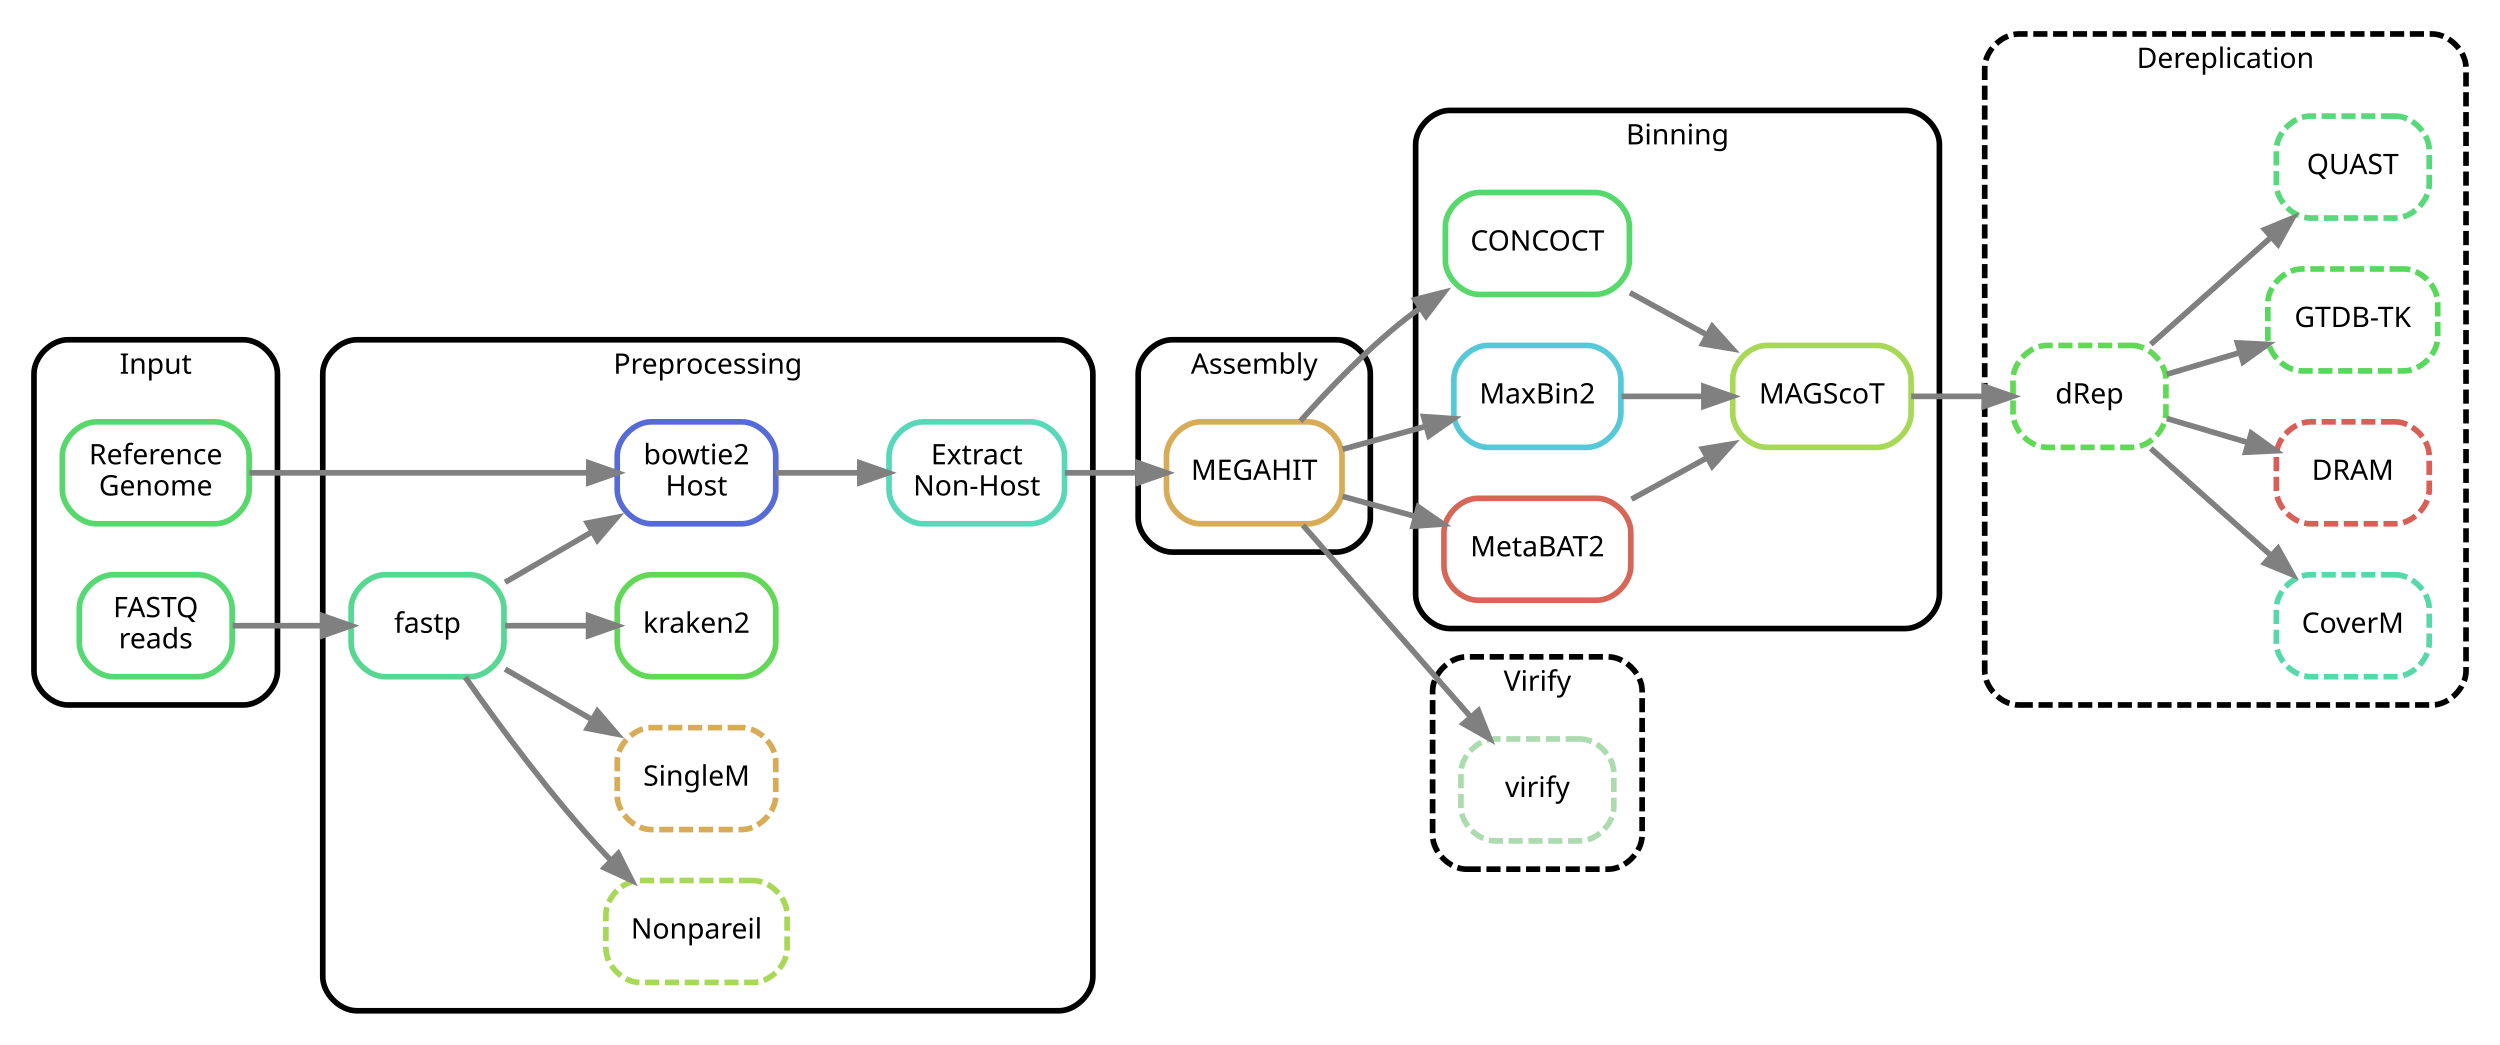
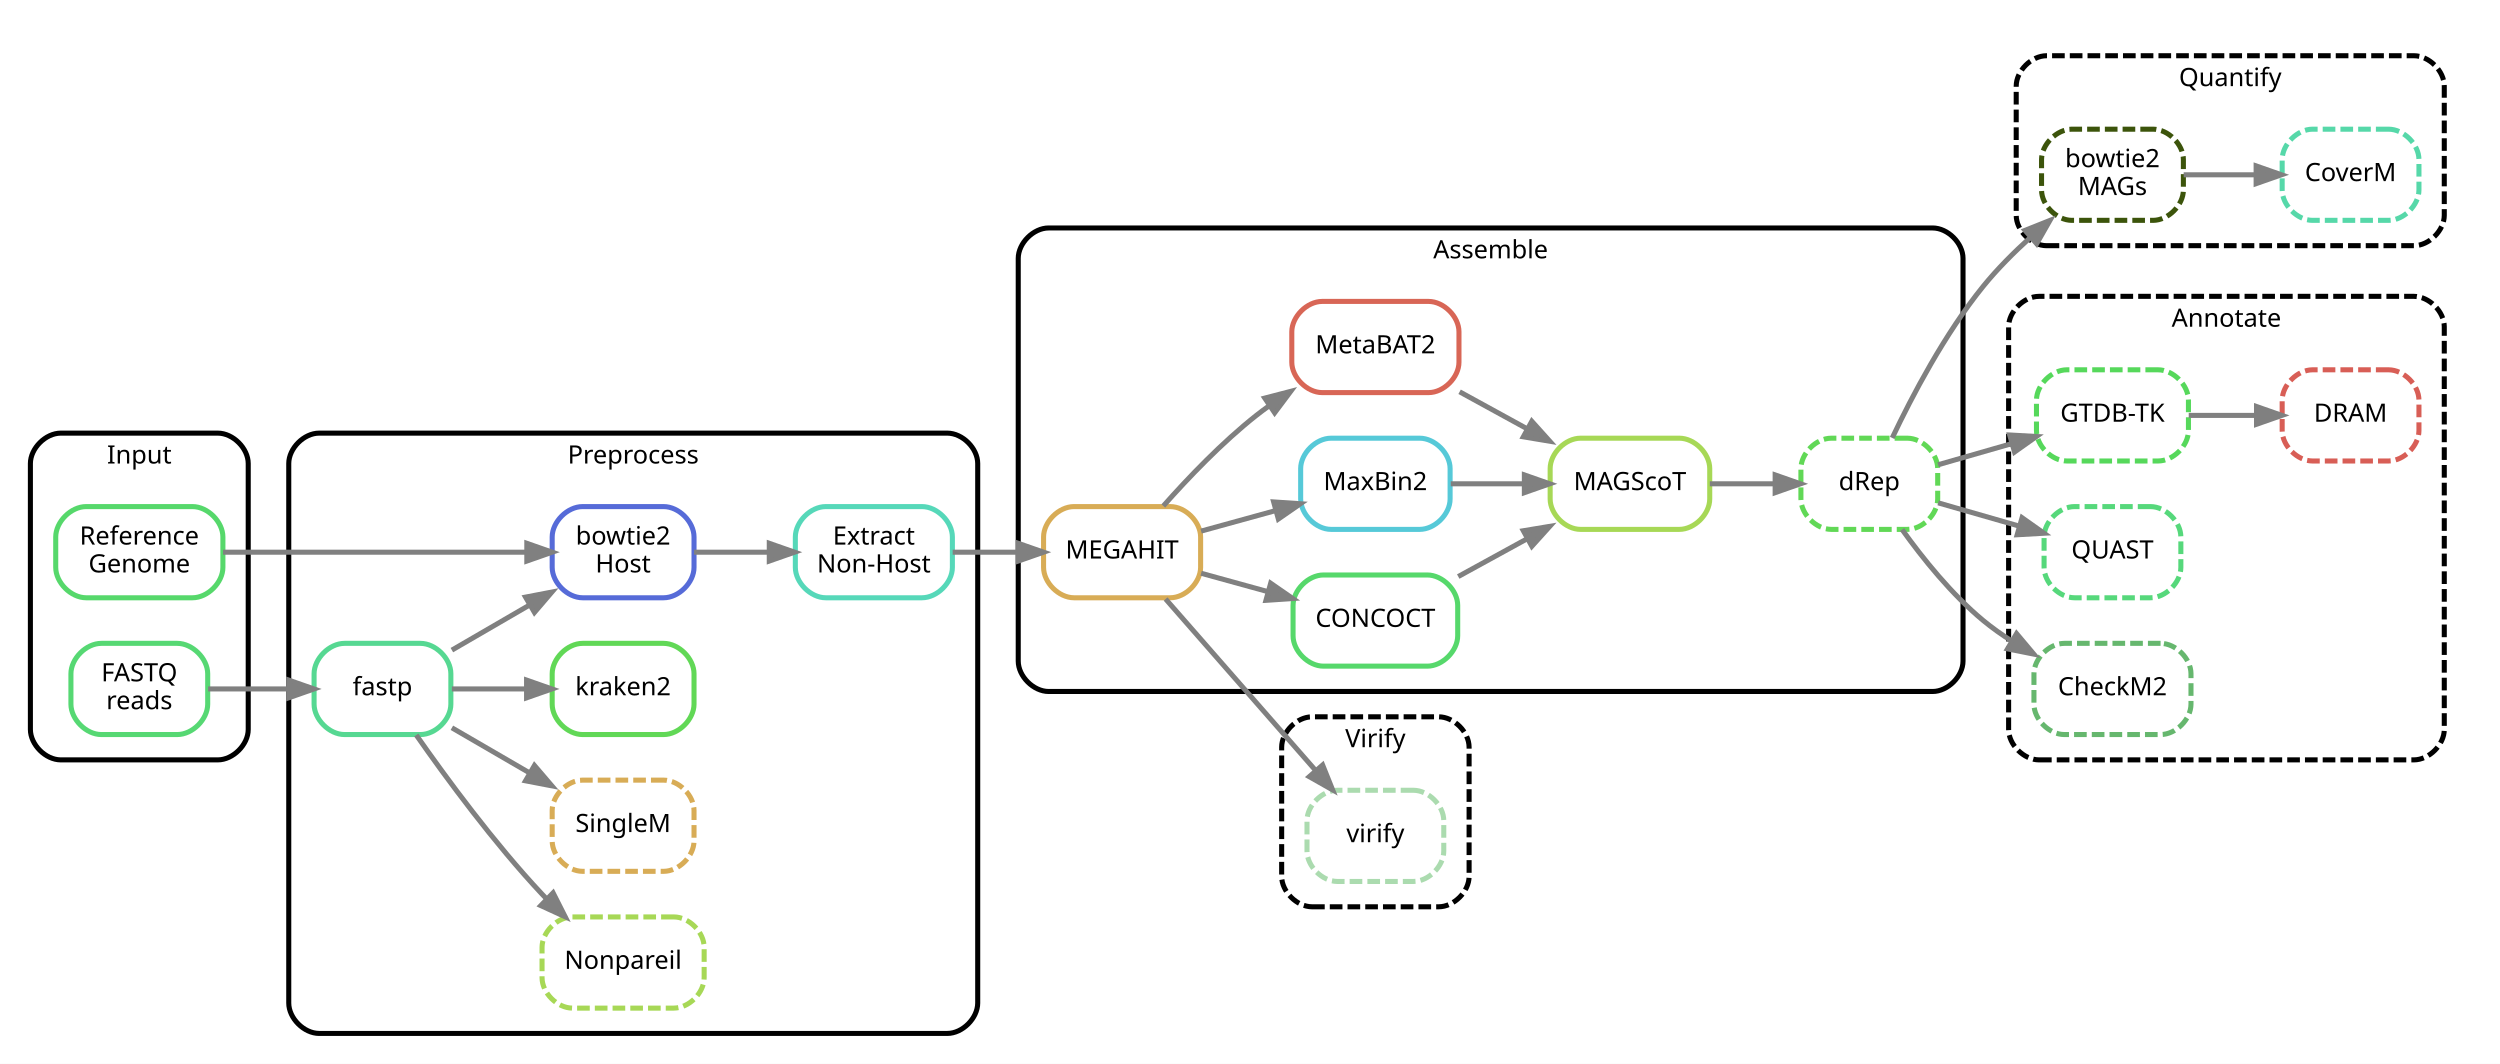
- <svg xmlns="http://www.w3.org/2000/svg" width="883pt" height="369pt" viewBox="0.00 0.00 883.00 369.00">
-   <g id="graph0" class="graph" transform="scale(1 1) rotate(0) translate(4 365)">
-     <polygon fill="white" stroke="transparent" points="-4,4 -4,-365 879,-365 879,4 -4,4" />
+ <svg xmlns="http://www.w3.org/2000/svg" width="987pt" height="420pt" viewBox="0.00 0.00 987.00 420.00">
+   <g id="graph0" class="graph" transform="scale(1 1) rotate(0) translate(4 416)">
+     <polygon fill="white" stroke="transparent" points="-4,4 -4,-416 983,-416 983,4 -4,4" />
    <g id="clust1" class="cluster">
      <path fill="white" stroke="black" stroke-width="2" d="M20,-116C20,-116 82,-116 82,-116 88,-116 94,-122 94,-128 94,-128 94,-233 94,-233 94,-239 88,-245 82,-245 82,-245 20,-245 20,-245 14,-245 8,-239 8,-233 8,-233 8,-128 8,-128 8,-122 14,-116 20,-116" />
      <text text-anchor="middle" x="51" y="-233" font-family="sans" font-size="10.00">Input</text>
    </g>
    <g id="clust2" class="cluster">
      <path fill="white" stroke="black" stroke-width="2" d="M122,-8C122,-8 370,-8 370,-8 376,-8 382,-14 382,-20 382,-20 382,-233 382,-233 382,-239 376,-245 370,-245 370,-245 122,-245 122,-245 116,-245 110,-239 110,-233 110,-233 110,-20 110,-20 110,-14 116,-8 122,-8" />
-       <text text-anchor="middle" x="246" y="-233" font-family="sans" font-size="10.00">Preprocessing</text>
-     </g>
-     <g id="clust3" class="cluster">
-       <path fill="white" stroke="black" stroke-width="2" d="M410,-170C410,-170 468,-170 468,-170 474,-170 480,-176 480,-182 480,-182 480,-233 480,-233 480,-239 474,-245 468,-245 468,-245 410,-245 410,-245 404,-245 398,-239 398,-233 398,-233 398,-182 398,-182 398,-176 404,-170 410,-170" />
-       <text text-anchor="middle" x="439" y="-233" font-family="sans" font-size="10.00">Assembly</text>
+       <text text-anchor="middle" x="246" y="-233" font-family="sans" font-size="10.00">Preprocess</text>
    </g>
    <g id="clust4" class="cluster">
-       <path fill="white" stroke="black" stroke-width="2" d="M508,-143C508,-143 669,-143 669,-143 675,-143 681,-149 681,-155 681,-155 681,-314 681,-314 681,-320 675,-326 669,-326 669,-326 508,-326 508,-326 502,-326 496,-320 496,-314 496,-314 496,-155 496,-155 496,-149 502,-143 508,-143" />
-       <text text-anchor="middle" x="588.5" y="-314" font-family="sans" font-size="10.00">Binning</text>
+       <path fill="white" stroke="black" stroke-width="2" d="M410,-143C410,-143 759,-143 759,-143 765,-143 771,-149 771,-155 771,-155 771,-314 771,-314 771,-320 765,-326 759,-326 759,-326 410,-326 410,-326 404,-326 398,-320 398,-314 398,-314 398,-155 398,-155 398,-149 404,-143 410,-143" />
+       <text text-anchor="middle" x="584.5" y="-314" font-family="sans" font-size="10.00">Assemble</text>
    </g>
    <g id="clust5" class="cluster">
-       <path fill="white" stroke="black" stroke-width="2" stroke-dasharray="5,2" d="M709,-116C709,-116 855,-116 855,-116 861,-116 867,-122 867,-128 867,-128 867,-341 867,-341 867,-347 861,-353 855,-353 855,-353 709,-353 709,-353 703,-353 697,-347 697,-341 697,-341 697,-128 697,-128 697,-122 703,-116 709,-116" />
-       <text text-anchor="middle" x="782" y="-341" font-family="sans" font-size="10.00">Dereplication</text>
-     </g>
+ </g>
    <g id="clust6" class="cluster">
+       <path fill="white" stroke="black" stroke-width="2" stroke-dasharray="5,2" d="M804,-319C804,-319 949,-319 949,-319 955,-319 961,-325 961,-331 961,-331 961,-382 961,-382 961,-388 955,-394 949,-394 949,-394 804,-394 804,-394 798,-394 792,-388 792,-382 792,-382 792,-331 792,-331 792,-325 798,-319 804,-319" />
+       <text text-anchor="middle" x="876.5" y="-382" font-family="sans" font-size="10.00">Quantify</text>
+     </g>
+     <g id="clust7" class="cluster">
</g>
-     <g id="clust7" class="cluster">
+     <g id="clust8" class="cluster">
+       <path fill="white" stroke="black" stroke-width="2" stroke-dasharray="5,2" d="M801,-116C801,-116 949,-116 949,-116 955,-116 961,-122 961,-128 961,-128 961,-287 961,-287 961,-293 955,-299 949,-299 949,-299 801,-299 801,-299 795,-299 789,-293 789,-287 789,-287 789,-128 789,-128 789,-122 795,-116 801,-116" />
+       <text text-anchor="middle" x="875" y="-287" font-family="sans" font-size="10.00">Annotate</text>
+     </g>
+     <g id="clust9" class="cluster">
+ </g>
+     <g id="clust10" class="cluster">
      <path fill="white" stroke="black" stroke-width="2" stroke-dasharray="5,2" d="M514,-58C514,-58 564,-58 564,-58 570,-58 576,-64 576,-70 576,-70 576,-121 576,-121 576,-127 570,-133 564,-133 564,-133 514,-133 514,-133 508,-133 502,-127 502,-121 502,-121 502,-70 502,-70 502,-64 508,-58 514,-58" />
      <text text-anchor="middle" x="539" y="-121" font-family="sans" font-size="10.00">Virify</text>
    </g>
    <g id="node1" class="node">
      <path fill="none" stroke="#56d86b" stroke-width="2" d="M72,-216C72,-216 30,-216 30,-216 24,-216 18,-210 18,-204 18,-204 18,-192 18,-192 18,-186 24,-180 30,-180 30,-180 72,-180 72,-180 78,-180 84,-186 84,-192 84,-192 84,-204 84,-204 84,-210 78,-216 72,-216" />
      <text text-anchor="middle" x="51" y="-201" font-family="sans" font-size="10.00">Reference</text>
      <text text-anchor="middle" x="51" y="-190" font-family="sans" font-size="10.00">Genome</text>
    </g>
    <g id="node3" class="node">
      <path fill="none" stroke="#566bd8" stroke-width="2" d="M258,-216C258,-216 226,-216 226,-216 220,-216 214,-210 214,-204 214,-204 214,-192 214,-192 214,-186 220,-180 226,-180 226,-180 258,-180 258,-180 264,-180 270,-186 270,-192 270,-192 270,-204 270,-204 270,-210 264,-216 258,-216" />
      <text text-anchor="middle" x="242" y="-201" font-family="sans" font-size="10.00">bowtie2</text>
      <text text-anchor="middle" x="242" y="-190" font-family="sans" font-size="10.00">Host</text>
    </g>
-     <g id="edge1" class="edge">
+     <g id="edge15" class="edge">
      <path fill="none" stroke="grey" stroke-width="2" d="M84.06,-198C117.18,-198 168.82,-198 203.73,-198" />
      <polygon fill="grey" stroke="grey" stroke-width="2" points="203.99,-201.5 213.99,-198 203.99,-194.5 203.99,-201.5" />
    </g>
    <g id="node2" class="node">
      <path fill="none" stroke="#56d873" stroke-width="2" d="M66,-162C66,-162 36,-162 36,-162 30,-162 24,-156 24,-150 24,-150 24,-138 24,-138 24,-132 30,-126 36,-126 36,-126 66,-126 66,-126 72,-126 78,-132 78,-138 78,-138 78,-150 78,-150 78,-156 72,-162 66,-162" />
      <text text-anchor="middle" x="51" y="-147" font-family="sans" font-size="10.00">FASTQ</text>
      <text text-anchor="middle" x="51" y="-136" font-family="sans" font-size="10.00">reads</text>
    </g>
-     <g id="node4" class="node">
+     <g id="node5" class="node">
      <path fill="none" stroke="#56d892" stroke-width="2" d="M162,-162C162,-162 132,-162 132,-162 126,-162 120,-156 120,-150 120,-150 120,-138 120,-138 120,-132 126,-126 132,-126 132,-126 162,-126 162,-126 168,-126 174,-132 174,-138 174,-138 174,-150 174,-150 174,-156 168,-162 162,-162" />
      <text text-anchor="middle" x="147" y="-141.5" font-family="sans" font-size="10.00">fastp</text>
    </g>
-     <g id="edge2" class="edge">
+     <g id="edge16" class="edge">
      <path fill="none" stroke="grey" stroke-width="2" d="M78.18,-144C87.96,-144 99.25,-144 109.77,-144" />
      <polygon fill="grey" stroke="grey" stroke-width="2" points="109.96,-147.5 119.96,-144 109.96,-140.5 109.96,-147.5" />
    </g>
-     <g id="node5" class="node">
+     <g id="node4" class="node">
      <path fill="none" stroke="#56d8b9" stroke-width="2" d="M360,-216C360,-216 322,-216 322,-216 316,-216 310,-210 310,-204 310,-204 310,-192 310,-192 310,-186 316,-180 322,-180 322,-180 360,-180 360,-180 366,-180 372,-186 372,-192 372,-192 372,-204 372,-204 372,-210 366,-216 360,-216" />
      <text text-anchor="middle" x="341" y="-201" font-family="sans" font-size="10.00">Extract</text>
      <text text-anchor="middle" x="341" y="-190" font-family="sans" font-size="10.00">Non-Host</text>
    </g>
-     <g id="edge7" class="edge">
+     <g id="edge5" class="edge">
      <path fill="none" stroke="grey" stroke-width="2" d="M270.02,-198C279.17,-198 289.61,-198 299.57,-198" />
      <polygon fill="grey" stroke="grey" stroke-width="2" points="299.71,-201.5 309.71,-198 299.71,-194.5 299.71,-201.5" />
    </g>
-     <g id="edge3" class="edge">
+     <g id="node9" class="node">
+       <path fill="none" stroke="#d8ac56" stroke-width="2" d="M458,-216C458,-216 420,-216 420,-216 414,-216 408,-210 408,-204 408,-204 408,-192 408,-192 408,-186 414,-180 420,-180 420,-180 458,-180 458,-180 464,-180 470,-186 470,-192 470,-192 470,-204 470,-204 470,-210 464,-216 458,-216" />
+       <text text-anchor="middle" x="439" y="-195.5" font-family="sans" font-size="10.00">MEGAHIT</text>
+     </g>
+     <g id="edge17" class="edge">
+       <path fill="none" stroke="grey" stroke-width="2" d="M372.11,-198C380.24,-198 389.17,-198 397.76,-198" />
+       <polygon fill="grey" stroke="grey" stroke-width="2" points="398,-201.5 408,-198 398,-194.5 398,-201.5" />
+     </g>
+     <g id="edge1" class="edge">
      <path fill="none" stroke="grey" stroke-width="2" d="M174.4,-159.33C183.95,-164.88 194.91,-171.24 205.14,-177.18" />
      <polygon fill="grey" stroke="grey" stroke-width="2" points="203.48,-180.26 213.89,-182.26 207,-174.21 203.48,-180.26" />
    </g>
    <g id="node6" class="node">
      <path fill="none" stroke="#a7d856" stroke-width="2" stroke-dasharray="5,2" d="M262,-54C262,-54 222,-54 222,-54 216,-54 210,-48 210,-42 210,-42 210,-30 210,-30 210,-24 216,-18 222,-18 222,-18 262,-18 262,-18 268,-18 274,-24 274,-30 274,-30 274,-42 274,-42 274,-48 268,-54 262,-54" />
      <text text-anchor="middle" x="242" y="-33.5" font-family="sans" font-size="10.00">Nonpareil</text>
    </g>
-     <g id="edge4" class="edge">
+     <g id="edge2" class="edge">
      <path fill="none" stroke="grey" stroke-width="2" d="M160.34,-125.8C172.21,-108.81 191.09,-83.14 210,-63 210.62,-62.34 211.25,-61.68 211.9,-61.02" />
      <polygon fill="grey" stroke="grey" stroke-width="2" points="214.36,-63.51 219.14,-54.05 209.5,-58.47 214.36,-63.51" />
    </g>
    <g id="node7" class="node">
      <path fill="none" stroke="#d8ac56" stroke-width="2" stroke-dasharray="5,2" d="M258,-108C258,-108 226,-108 226,-108 220,-108 214,-102 214,-96 214,-96 214,-84 214,-84 214,-78 220,-72 226,-72 226,-72 258,-72 258,-72 264,-72 270,-78 270,-84 270,-84 270,-96 270,-96 270,-102 264,-108 258,-108" />
      <text text-anchor="middle" x="242" y="-87.5" font-family="sans" font-size="10.00">SingleM</text>
    </g>
-     <g id="edge5" class="edge">
+     <g id="edge3" class="edge">
      <path fill="none" stroke="grey" stroke-width="2" d="M174.4,-128.67C183.95,-123.12 194.91,-116.76 205.14,-110.82" />
      <polygon fill="grey" stroke="grey" stroke-width="2" points="207,-113.79 213.89,-105.74 203.48,-107.74 207,-113.79" />
    </g>
    <g id="node8" class="node">
      <path fill="none" stroke="#61d856" stroke-width="2" d="M258,-162C258,-162 226,-162 226,-162 220,-162 214,-156 214,-150 214,-150 214,-138 214,-138 214,-132 220,-126 226,-126 226,-126 258,-126 258,-126 264,-126 270,-132 270,-138 270,-138 270,-150 270,-150 270,-156 264,-162 258,-162" />
      <text text-anchor="middle" x="242" y="-141.5" font-family="sans" font-size="10.00">kraken2</text>
    </g>
-     <g id="edge6" class="edge">
+     <g id="edge4" class="edge">
      <path fill="none" stroke="grey" stroke-width="2" d="M174.4,-144C183.47,-144 193.81,-144 203.58,-144" />
      <polygon fill="grey" stroke="grey" stroke-width="2" points="203.89,-147.5 213.89,-144 203.89,-140.5 203.89,-147.5" />
    </g>
-     <g id="node9" class="node">
-       <path fill="none" stroke="#d8ac56" stroke-width="2" d="M458,-216C458,-216 420,-216 420,-216 414,-216 408,-210 408,-204 408,-204 408,-192 408,-192 408,-186 414,-180 420,-180 420,-180 458,-180 458,-180 464,-180 470,-186 470,-192 470,-192 470,-204 470,-204 470,-210 464,-216 458,-216" />
-       <text text-anchor="middle" x="439" y="-195.5" font-family="sans" font-size="10.00">MEGAHIT</text>
-     </g>
-     <g id="edge8" class="edge">
-       <path fill="none" stroke="grey" stroke-width="2" d="M372.11,-198C380.24,-198 389.17,-198 397.76,-198" />
-       <polygon fill="grey" stroke="grey" stroke-width="2" points="398,-201.5 408,-198 398,-194.5 398,-201.5" />
-     </g>
    <g id="node10" class="node">
-       <path fill="none" stroke="#56d86b" stroke-width="2" d="M559.5,-297C559.5,-297 518.5,-297 518.5,-297 512.5,-297 506.5,-291 506.5,-285 506.5,-285 506.5,-273 506.5,-273 506.5,-267 512.5,-261 518.5,-261 518.5,-261 559.5,-261 559.5,-261 565.5,-261 571.5,-267 571.5,-273 571.5,-273 571.5,-285 571.5,-285 571.5,-291 565.5,-297 559.5,-297" />
-       <text text-anchor="middle" x="539" y="-276.5" font-family="sans" font-size="10.00">CONCOCT</text>
-     </g>
-     <g id="edge9" class="edge">
-       <path fill="none" stroke="grey" stroke-width="2" d="M455.28,-216.25C465.1,-227.34 478.51,-241.36 492,-252 493.77,-253.4 495.62,-254.77 497.53,-256.12" />
-       <polygon fill="grey" stroke="grey" stroke-width="2" points="495.8,-259.18 506.07,-261.8 499.68,-253.35 495.8,-259.18" />
+       <path fill="none" stroke="#56d86b" stroke-width="2" d="M559.5,-189C559.5,-189 518.5,-189 518.5,-189 512.5,-189 506.5,-183 506.5,-177 506.5,-177 506.5,-165 506.5,-165 506.5,-159 512.5,-153 518.5,-153 518.5,-153 559.5,-153 559.5,-153 565.5,-153 571.5,-159 571.5,-165 571.5,-165 571.5,-177 571.5,-177 571.5,-183 565.5,-189 559.5,-189" />
+       <text text-anchor="middle" x="539" y="-168.5" font-family="sans" font-size="10.00">CONCOCT</text>
+     </g>
+     <g id="edge6" class="edge">
+       <path fill="none" stroke="grey" stroke-width="2" d="M470.2,-189.68C478.54,-187.38 487.73,-184.85 496.58,-182.41" />
+       <polygon fill="grey" stroke="grey" stroke-width="2" points="497.66,-185.74 506.37,-179.71 495.8,-179 497.66,-185.74" />
    </g>
    <g id="node11" class="node">
      <path fill="none" stroke="#56c9d8" stroke-width="2" d="M556.5,-243C556.5,-243 521.5,-243 521.5,-243 515.5,-243 509.5,-237 509.5,-231 509.5,-231 509.5,-219 509.5,-219 509.5,-213 515.5,-207 521.5,-207 521.5,-207 556.5,-207 556.5,-207 562.5,-207 568.5,-213 568.5,-219 568.5,-219 568.5,-231 568.5,-231 568.5,-237 562.5,-243 556.5,-243" />
      <text text-anchor="middle" x="539" y="-222.5" font-family="sans" font-size="10.00">MaxBin2</text>
    </g>
-     <g id="edge10" class="edge">
+     <g id="edge7" class="edge">
      <path fill="none" stroke="grey" stroke-width="2" d="M470.2,-206.32C479.47,-208.87 489.79,-211.72 499.53,-214.4" />
      <polygon fill="grey" stroke="grey" stroke-width="2" points="498.83,-217.84 509.4,-217.12 500.69,-211.09 498.83,-217.84" />
    </g>
    <g id="node12" class="node">
-       <path fill="none" stroke="#d86656" stroke-width="2" d="M560,-189C560,-189 518,-189 518,-189 512,-189 506,-183 506,-177 506,-177 506,-165 506,-165 506,-159 512,-153 518,-153 518,-153 560,-153 560,-153 566,-153 572,-159 572,-165 572,-165 572,-177 572,-177 572,-183 566,-189 560,-189" />
-       <text text-anchor="middle" x="539" y="-168.5" font-family="sans" font-size="10.00">MetaBAT2</text>
-     </g>
-     <g id="edge11" class="edge">
-       <path fill="none" stroke="grey" stroke-width="2" d="M470.2,-189.68C478.29,-187.45 487.18,-185 495.78,-182.63" />
-       <polygon fill="grey" stroke="grey" stroke-width="2" points="496.98,-185.93 505.69,-179.9 495.12,-179.18 496.98,-185.93" />
-     </g>
-     <g id="node13" class="node">
+       <path fill="none" stroke="#d86656" stroke-width="2" d="M560,-297C560,-297 518,-297 518,-297 512,-297 506,-291 506,-285 506,-285 506,-273 506,-273 506,-267 512,-261 518,-261 518,-261 560,-261 560,-261 566,-261 572,-267 572,-273 572,-273 572,-285 572,-285 572,-291 566,-297 560,-297" />
+       <text text-anchor="middle" x="539" y="-276.5" font-family="sans" font-size="10.00">MetaBAT2</text>
+     </g>
+     <g id="edge8" class="edge">
+       <path fill="none" stroke="grey" stroke-width="2" d="M455.28,-216.25C465.1,-227.34 478.51,-241.36 492,-252 493.58,-253.25 495.23,-254.48 496.91,-255.68" />
+       <polygon fill="grey" stroke="grey" stroke-width="2" points="495.33,-258.83 505.58,-261.5 499.23,-253.02 495.33,-258.83" />
+     </g>
+     <g id="node21" class="node">
      <path fill="none" stroke="#abdbaf" stroke-width="2" stroke-dasharray="5,2" d="M554,-104C554,-104 524,-104 524,-104 518,-104 512,-98 512,-92 512,-92 512,-80 512,-80 512,-74 518,-68 524,-68 524,-68 554,-68 554,-68 560,-68 566,-74 566,-80 566,-80 566,-92 566,-92 566,-98 560,-104 554,-104" />
      <text text-anchor="middle" x="539" y="-83.5" font-family="sans" font-size="10.00">virify</text>
    </g>
-     <g id="edge12" class="edge">
+     <g id="edge18" class="edge">
      <path fill="none" stroke="grey" stroke-width="2" d="M456.18,-179.51C472.31,-161.08 497.21,-132.62 515.31,-111.93" />
      <polygon fill="grey" stroke="grey" stroke-width="2" points="518.17,-113.98 522.12,-104.15 512.9,-109.37 518.17,-113.98" />
    </g>
-     <g id="node14" class="node">
+     <g id="node13" class="node">
      <path fill="none" stroke="#a7d856" stroke-width="2" d="M659,-243C659,-243 620,-243 620,-243 614,-243 608,-237 608,-231 608,-231 608,-219 608,-219 608,-213 614,-207 620,-207 620,-207 659,-207 659,-207 665,-207 671,-213 671,-219 671,-219 671,-231 671,-231 671,-237 665,-243 659,-243" />
      <text text-anchor="middle" x="639.5" y="-222.5" font-family="sans" font-size="10.00">MAGScoT</text>
    </g>
-     <g id="edge14" class="edge">
-       <path fill="none" stroke="grey" stroke-width="2" d="M571.71,-261.62C580.4,-256.85 589.92,-251.63 598.99,-246.66" />
-       <polygon fill="grey" stroke="grey" stroke-width="2" points="600.77,-249.67 607.86,-241.8 597.41,-243.54 600.77,-249.67" />
-     </g>
-     <g id="edge15" class="edge">
+     <g id="edge10" class="edge">
+       <path fill="none" stroke="grey" stroke-width="2" d="M571.71,-188.38C580.4,-193.15 589.92,-198.37 598.99,-203.34" />
+       <polygon fill="grey" stroke="grey" stroke-width="2" points="597.41,-206.46 607.86,-208.2 600.77,-200.33 597.41,-206.46" />
+     </g>
+     <g id="edge11" class="edge">
      <path fill="none" stroke="grey" stroke-width="2" d="M568.76,-225C577.76,-225 587.88,-225 597.56,-225" />
      <polygon fill="grey" stroke="grey" stroke-width="2" points="597.82,-228.5 607.82,-225 597.82,-221.5 597.82,-228.5" />
    </g>
-     <g id="edge13" class="edge">
-       <path fill="none" stroke="grey" stroke-width="2" d="M572.25,-188.68C580.75,-193.34 590.01,-198.42 598.85,-203.26" />
-       <polygon fill="grey" stroke="grey" stroke-width="2" points="597.4,-206.46 607.85,-208.2 600.76,-200.32 597.4,-206.46" />
-     </g>
-     <g id="node15" class="node">
+     <g id="edge9" class="edge">
+       <path fill="none" stroke="grey" stroke-width="2" d="M572.25,-261.32C580.75,-256.66 590.01,-251.58 598.85,-246.74" />
+       <polygon fill="grey" stroke="grey" stroke-width="2" points="600.76,-249.68 607.85,-241.8 597.4,-243.54 600.76,-249.68" />
+     </g>
+     <g id="node14" class="node">
      <path fill="none" stroke="#61d856" stroke-width="2" stroke-dasharray="5,2" d="M749,-243C749,-243 719,-243 719,-243 713,-243 707,-237 707,-231 707,-231 707,-219 707,-219 707,-213 713,-207 719,-207 719,-207 749,-207 749,-207 755,-207 761,-213 761,-219 761,-219 761,-231 761,-231 761,-237 755,-243 749,-243" />
      <text text-anchor="middle" x="734" y="-222.5" font-family="sans" font-size="10.00">dRep</text>
    </g>
-     <g id="edge16" class="edge">
+     <g id="edge12" class="edge">
      <path fill="none" stroke="grey" stroke-width="2" d="M671.04,-225C679.27,-225 688.26,-225 696.77,-225" />
      <polygon fill="grey" stroke="grey" stroke-width="2" points="696.83,-228.5 706.83,-225 696.83,-221.5 696.83,-228.5" />
    </g>
+     <g id="node15" class="node">
+       <path fill="none" stroke="#3c540b" stroke-width="2" stroke-dasharray="5,2" d="M846,-365C846,-365 814,-365 814,-365 808,-365 802,-359 802,-353 802,-353 802,-341 802,-341 802,-335 808,-329 814,-329 814,-329 846,-329 846,-329 852,-329 858,-335 858,-341 858,-341 858,-353 858,-353 858,-359 852,-365 846,-365" />
+       <text text-anchor="middle" x="830" y="-350" font-family="sans" font-size="10.00">bowtie2</text>
+       <text text-anchor="middle" x="830" y="-339" font-family="sans" font-size="10.00">MAGs</text>
+     </g>
+     <g id="edge20" class="edge">
+       <path fill="none" stroke="grey" stroke-width="2" d="M743.05,-243.1C750.89,-259.64 763.82,-284.28 779,-303 784.5,-309.78 791.1,-316.38 797.67,-322.33" />
+       <polygon fill="grey" stroke="grey" stroke-width="2" points="795.47,-325.05 805.32,-328.98 800.07,-319.77 795.47,-325.05" />
+     </g>
+     <g id="node17" class="node">
+       <path fill="none" stroke="#56d85b" stroke-width="2" stroke-dasharray="5,2" d="M848,-270C848,-270 812,-270 812,-270 806,-270 800,-264 800,-258 800,-258 800,-246 800,-246 800,-240 806,-234 812,-234 812,-234 848,-234 848,-234 854,-234 860,-240 860,-246 860,-246 860,-258 860,-258 860,-264 854,-270 848,-270" />
+       <text text-anchor="middle" x="830" y="-249.5" font-family="sans" font-size="10.00">GTDB-TK</text>
+     </g>
+     <g id="edge19" class="edge">
+       <path fill="none" stroke="grey" stroke-width="2" d="M761.18,-232.52C770.13,-235.09 780.35,-238.03 790.08,-240.82" />
+       <polygon fill="grey" stroke="grey" stroke-width="2" points="789.41,-244.27 799.98,-243.67 791.34,-237.54 789.41,-244.27" />
+     </g>
+     <g id="node19" class="node">
+       <path fill="none" stroke="#56d87b" stroke-width="2" stroke-dasharray="5,2" d="M845,-216C845,-216 815,-216 815,-216 809,-216 803,-210 803,-204 803,-204 803,-192 803,-192 803,-186 809,-180 815,-180 815,-180 845,-180 845,-180 851,-180 857,-186 857,-192 857,-192 857,-204 857,-204 857,-210 851,-216 845,-216" />
+       <text text-anchor="middle" x="830" y="-195.5" font-family="sans" font-size="10.00">QUAST</text>
+     </g>
+     <g id="edge22" class="edge">
+       <path fill="none" stroke="grey" stroke-width="2" d="M761.18,-217.48C771.06,-214.64 782.48,-211.36 793.1,-208.31" />
+       <polygon fill="grey" stroke="grey" stroke-width="2" points="794.31,-211.61 802.96,-205.48 792.38,-204.88 794.31,-211.61" />
+     </g>
+     <g id="node20" class="node">
+       <path fill="none" stroke="#66b76e" stroke-width="2" stroke-dasharray="5,2" d="M849,-162C849,-162 811,-162 811,-162 805,-162 799,-156 799,-150 799,-150 799,-138 799,-138 799,-132 805,-126 811,-126 811,-126 849,-126 849,-126 855,-126 861,-132 861,-138 861,-138 861,-150 861,-150 861,-156 855,-162 849,-162" />
+       <text text-anchor="middle" x="830" y="-141.5" font-family="sans" font-size="10.00">CheckM2</text>
+     </g>
+     <g id="edge21" class="edge">
+       <path fill="none" stroke="grey" stroke-width="2" d="M746.95,-206.93C755.04,-195.64 766.51,-181.33 779,-171 782.47,-168.13 786.3,-165.42 790.24,-162.91" />
+       <polygon fill="grey" stroke="grey" stroke-width="2" points="792.14,-165.86 798.96,-157.75 788.57,-159.83 792.14,-165.86" />
+     </g>
    <g id="node16" class="node">
-       <path fill="none" stroke="#56d8a9" stroke-width="2" stroke-dasharray="5,2" d="M842,-162C842,-162 812,-162 812,-162 806,-162 800,-156 800,-150 800,-150 800,-138 800,-138 800,-132 806,-126 812,-126 812,-126 842,-126 842,-126 848,-126 854,-132 854,-138 854,-138 854,-150 854,-150 854,-156 848,-162 842,-162" />
-       <text text-anchor="middle" x="827" y="-141.5" font-family="sans" font-size="10.00">CoverM</text>
-     </g>
-     <g id="edge17" class="edge">
-       <path fill="none" stroke="grey" stroke-width="2" d="M755.65,-206.62C768.19,-195.46 784.35,-181.07 798.03,-168.9" />
-       <polygon fill="grey" stroke="grey" stroke-width="2" points="800.6,-171.29 805.75,-162.03 795.95,-166.06 800.6,-171.29" />
-     </g>
-     <g id="node17" class="node">
-       <path fill="none" stroke="#d85e56" stroke-width="2" stroke-dasharray="5,2" d="M842,-216C842,-216 812,-216 812,-216 806,-216 800,-210 800,-204 800,-204 800,-192 800,-192 800,-186 806,-180 812,-180 812,-180 842,-180 842,-180 848,-180 854,-186 854,-192 854,-192 854,-204 854,-204 854,-210 848,-216 842,-216" />
-       <text text-anchor="middle" x="827" y="-195.5" font-family="sans" font-size="10.00">DRAM</text>
-     </g>
-     <g id="edge18" class="edge">
-       <path fill="none" stroke="grey" stroke-width="2" d="M761.32,-217.19C770.28,-214.53 780.46,-211.51 790.04,-208.67" />
-       <polygon fill="grey" stroke="grey" stroke-width="2" points="791.15,-211.99 799.74,-205.79 789.16,-205.28 791.15,-211.99" />
+       <path fill="none" stroke="#56d8a9" stroke-width="2" stroke-dasharray="5,2" d="M939,-365C939,-365 909,-365 909,-365 903,-365 897,-359 897,-353 897,-353 897,-341 897,-341 897,-335 903,-329 909,-329 909,-329 939,-329 939,-329 945,-329 951,-335 951,-341 951,-341 951,-353 951,-353 951,-359 945,-365 939,-365" />
+       <text text-anchor="middle" x="924" y="-344.5" font-family="sans" font-size="10.00">CoverM</text>
+     </g>
+     <g id="edge13" class="edge">
+       <path fill="none" stroke="grey" stroke-width="2" d="M858.11,-347C867.06,-347 877.17,-347 886.69,-347" />
+       <polygon fill="grey" stroke="grey" stroke-width="2" points="886.72,-350.5 896.72,-347 886.72,-343.5 886.72,-350.5" />
    </g>
    <g id="node18" class="node">
-       <path fill="none" stroke="#56d85b" stroke-width="2" stroke-dasharray="5,2" d="M845,-270C845,-270 809,-270 809,-270 803,-270 797,-264 797,-258 797,-258 797,-246 797,-246 797,-240 803,-234 809,-234 809,-234 845,-234 845,-234 851,-234 857,-240 857,-246 857,-246 857,-258 857,-258 857,-264 851,-270 845,-270" />
-       <text text-anchor="middle" x="827" y="-249.5" font-family="sans" font-size="10.00">GTDB-TK</text>
-     </g>
-     <g id="edge19" class="edge">
-       <path fill="none" stroke="grey" stroke-width="2" d="M761.32,-232.81C769.41,-235.21 778.48,-237.9 787.22,-240.49" />
-       <polygon fill="grey" stroke="grey" stroke-width="2" points="786.28,-243.87 796.87,-243.36 788.28,-237.16 786.28,-243.87" />
-     </g>
-     <g id="node19" class="node">
-       <path fill="none" stroke="#56d87b" stroke-width="2" stroke-dasharray="5,2" d="M842,-324C842,-324 812,-324 812,-324 806,-324 800,-318 800,-312 800,-312 800,-300 800,-300 800,-294 806,-288 812,-288 812,-288 842,-288 842,-288 848,-288 854,-294 854,-300 854,-300 854,-312 854,-312 854,-318 848,-324 842,-324" />
-       <text text-anchor="middle" x="827" y="-303.5" font-family="sans" font-size="10.00">QUAST</text>
-     </g>
-     <g id="edge20" class="edge">
-       <path fill="none" stroke="grey" stroke-width="2" d="M755.65,-243.38C768.19,-254.54 784.35,-268.93 798.03,-281.1" />
-       <polygon fill="grey" stroke="grey" stroke-width="2" points="795.95,-283.94 805.75,-287.97 800.6,-278.71 795.95,-283.94" />
+       <path fill="none" stroke="#d85e56" stroke-width="2" stroke-dasharray="5,2" d="M939,-270C939,-270 909,-270 909,-270 903,-270 897,-264 897,-258 897,-258 897,-246 897,-246 897,-240 903,-234 909,-234 909,-234 939,-234 939,-234 945,-234 951,-240 951,-246 951,-246 951,-258 951,-258 951,-264 945,-270 939,-270" />
+       <text text-anchor="middle" x="924" y="-249.5" font-family="sans" font-size="10.00">DRAM</text>
+     </g>
+     <g id="edge14" class="edge">
+       <path fill="none" stroke="grey" stroke-width="2" d="M860.11,-252C868.58,-252 877.95,-252 886.8,-252" />
+       <polygon fill="grey" stroke="grey" stroke-width="2" points="886.88,-255.5 896.88,-252 886.88,-248.5 886.88,-255.5" />
    </g>
  </g>
</svg>
